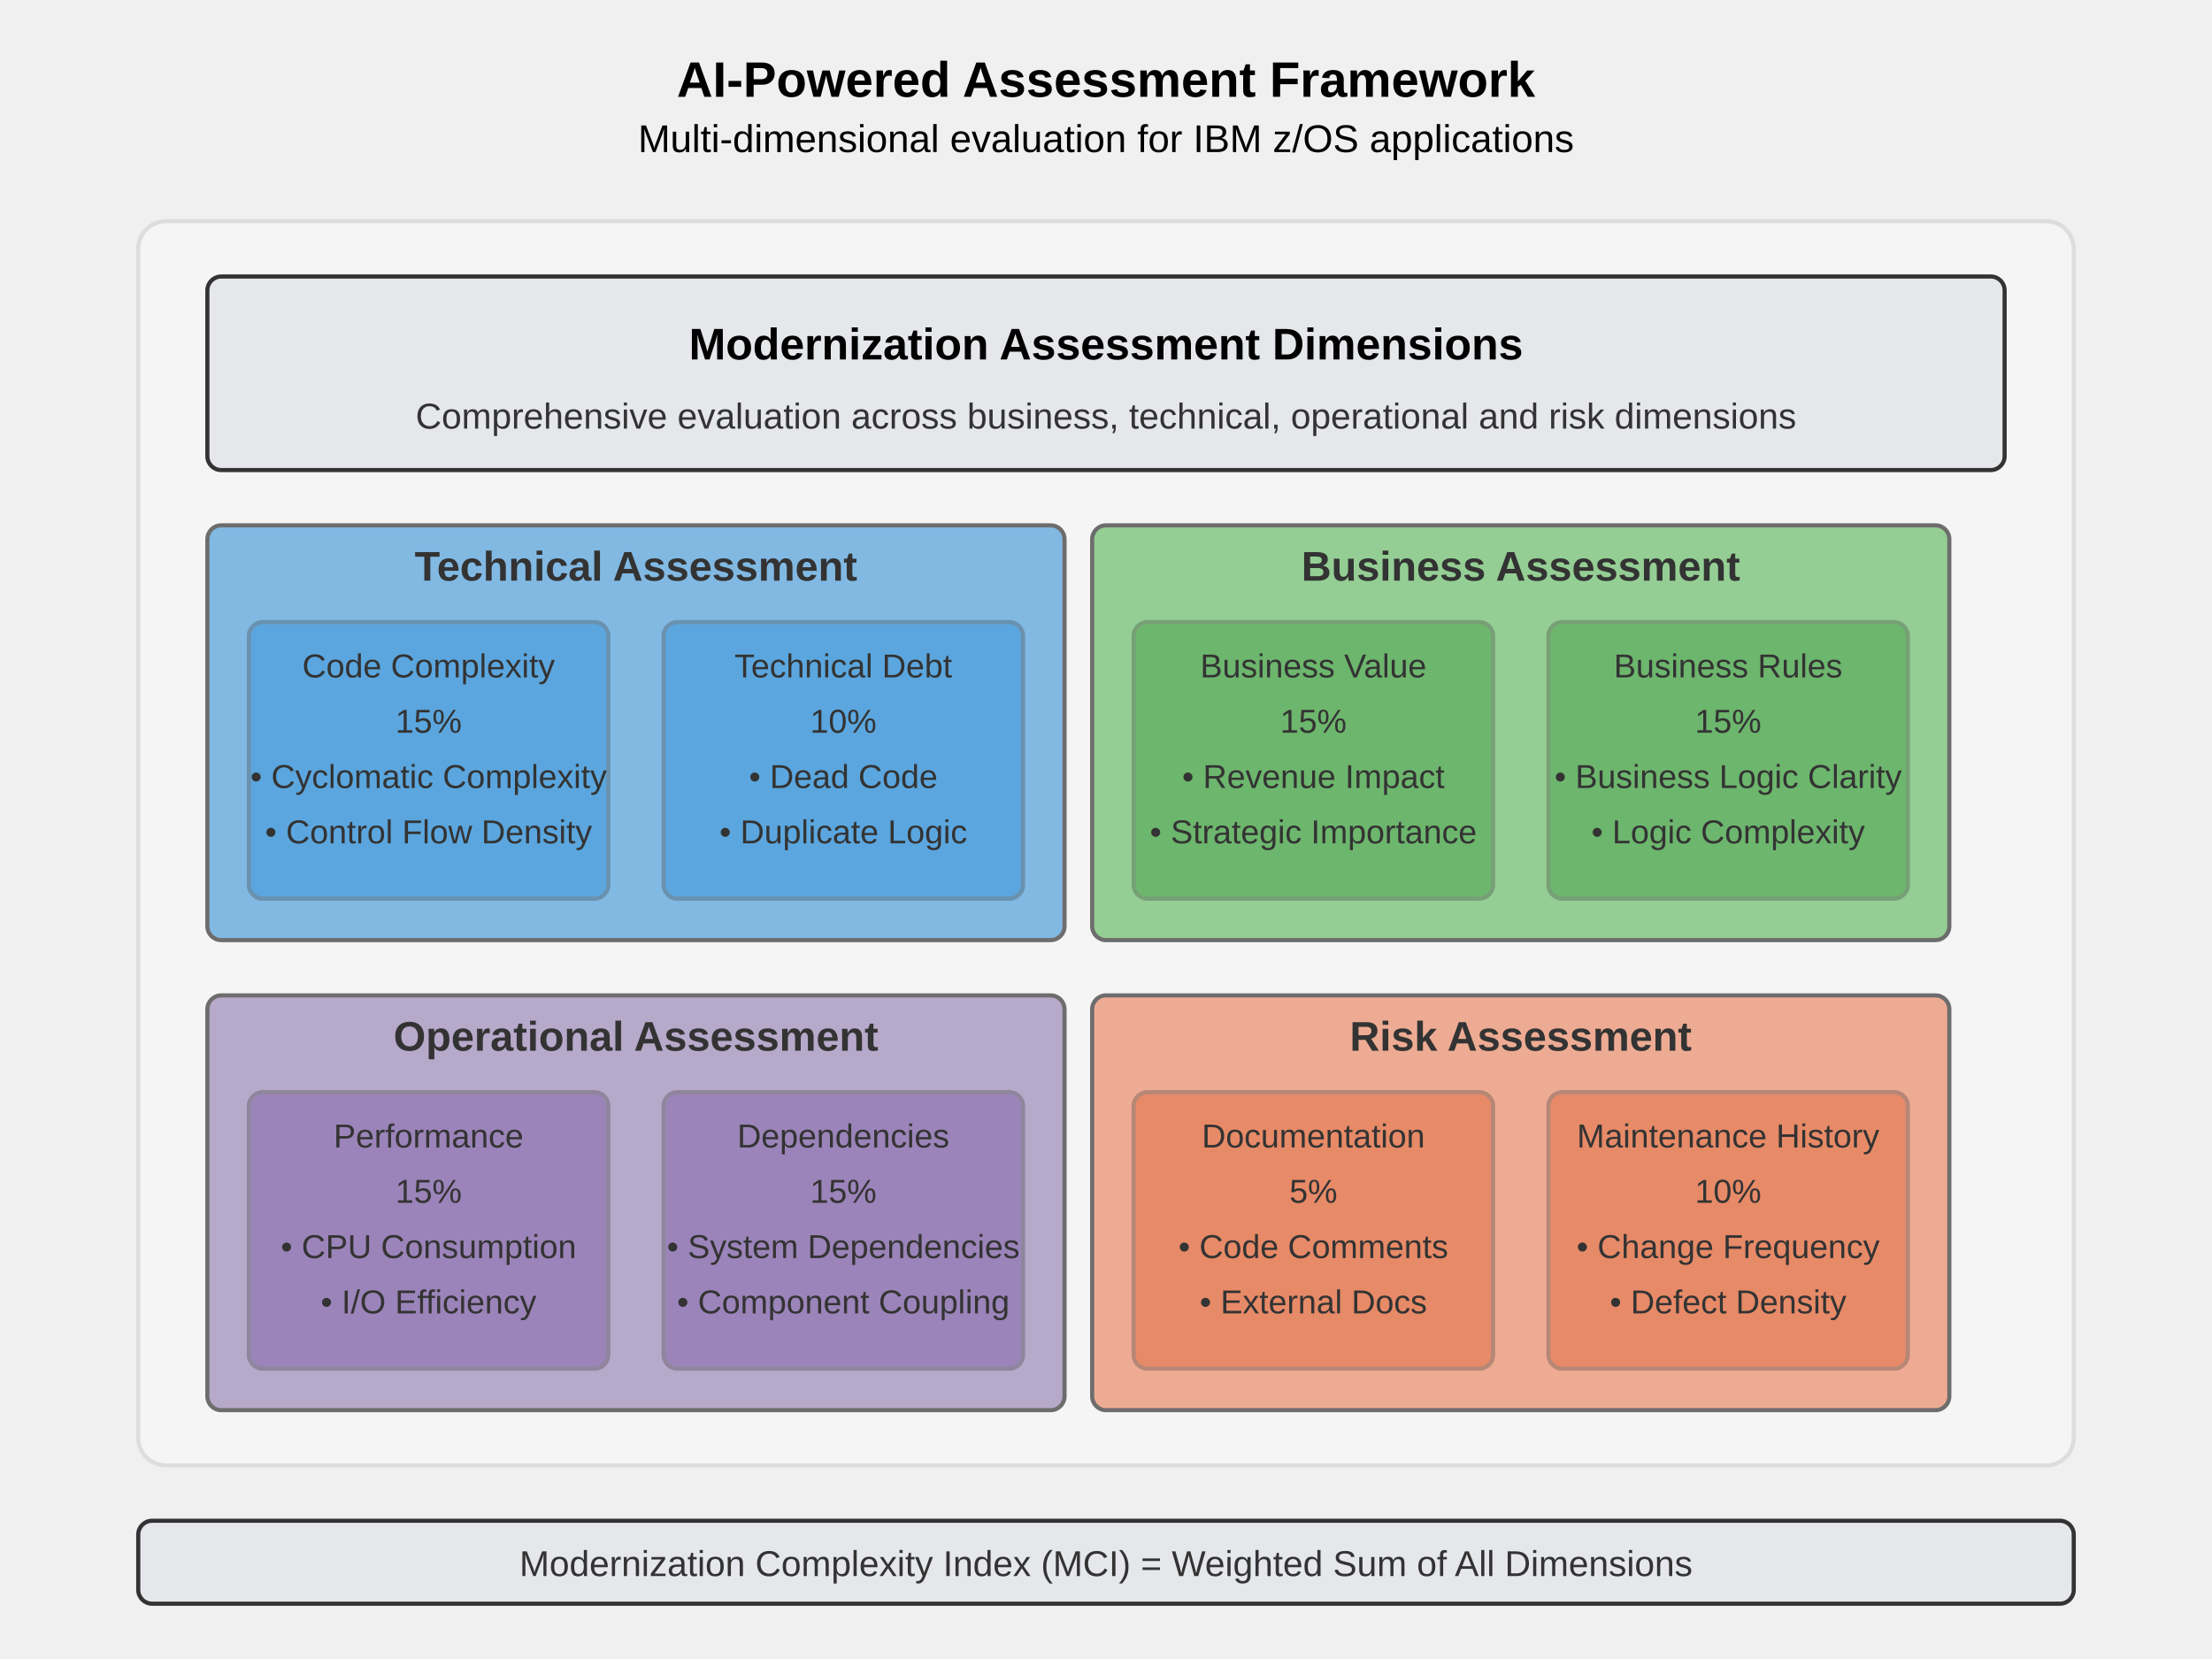
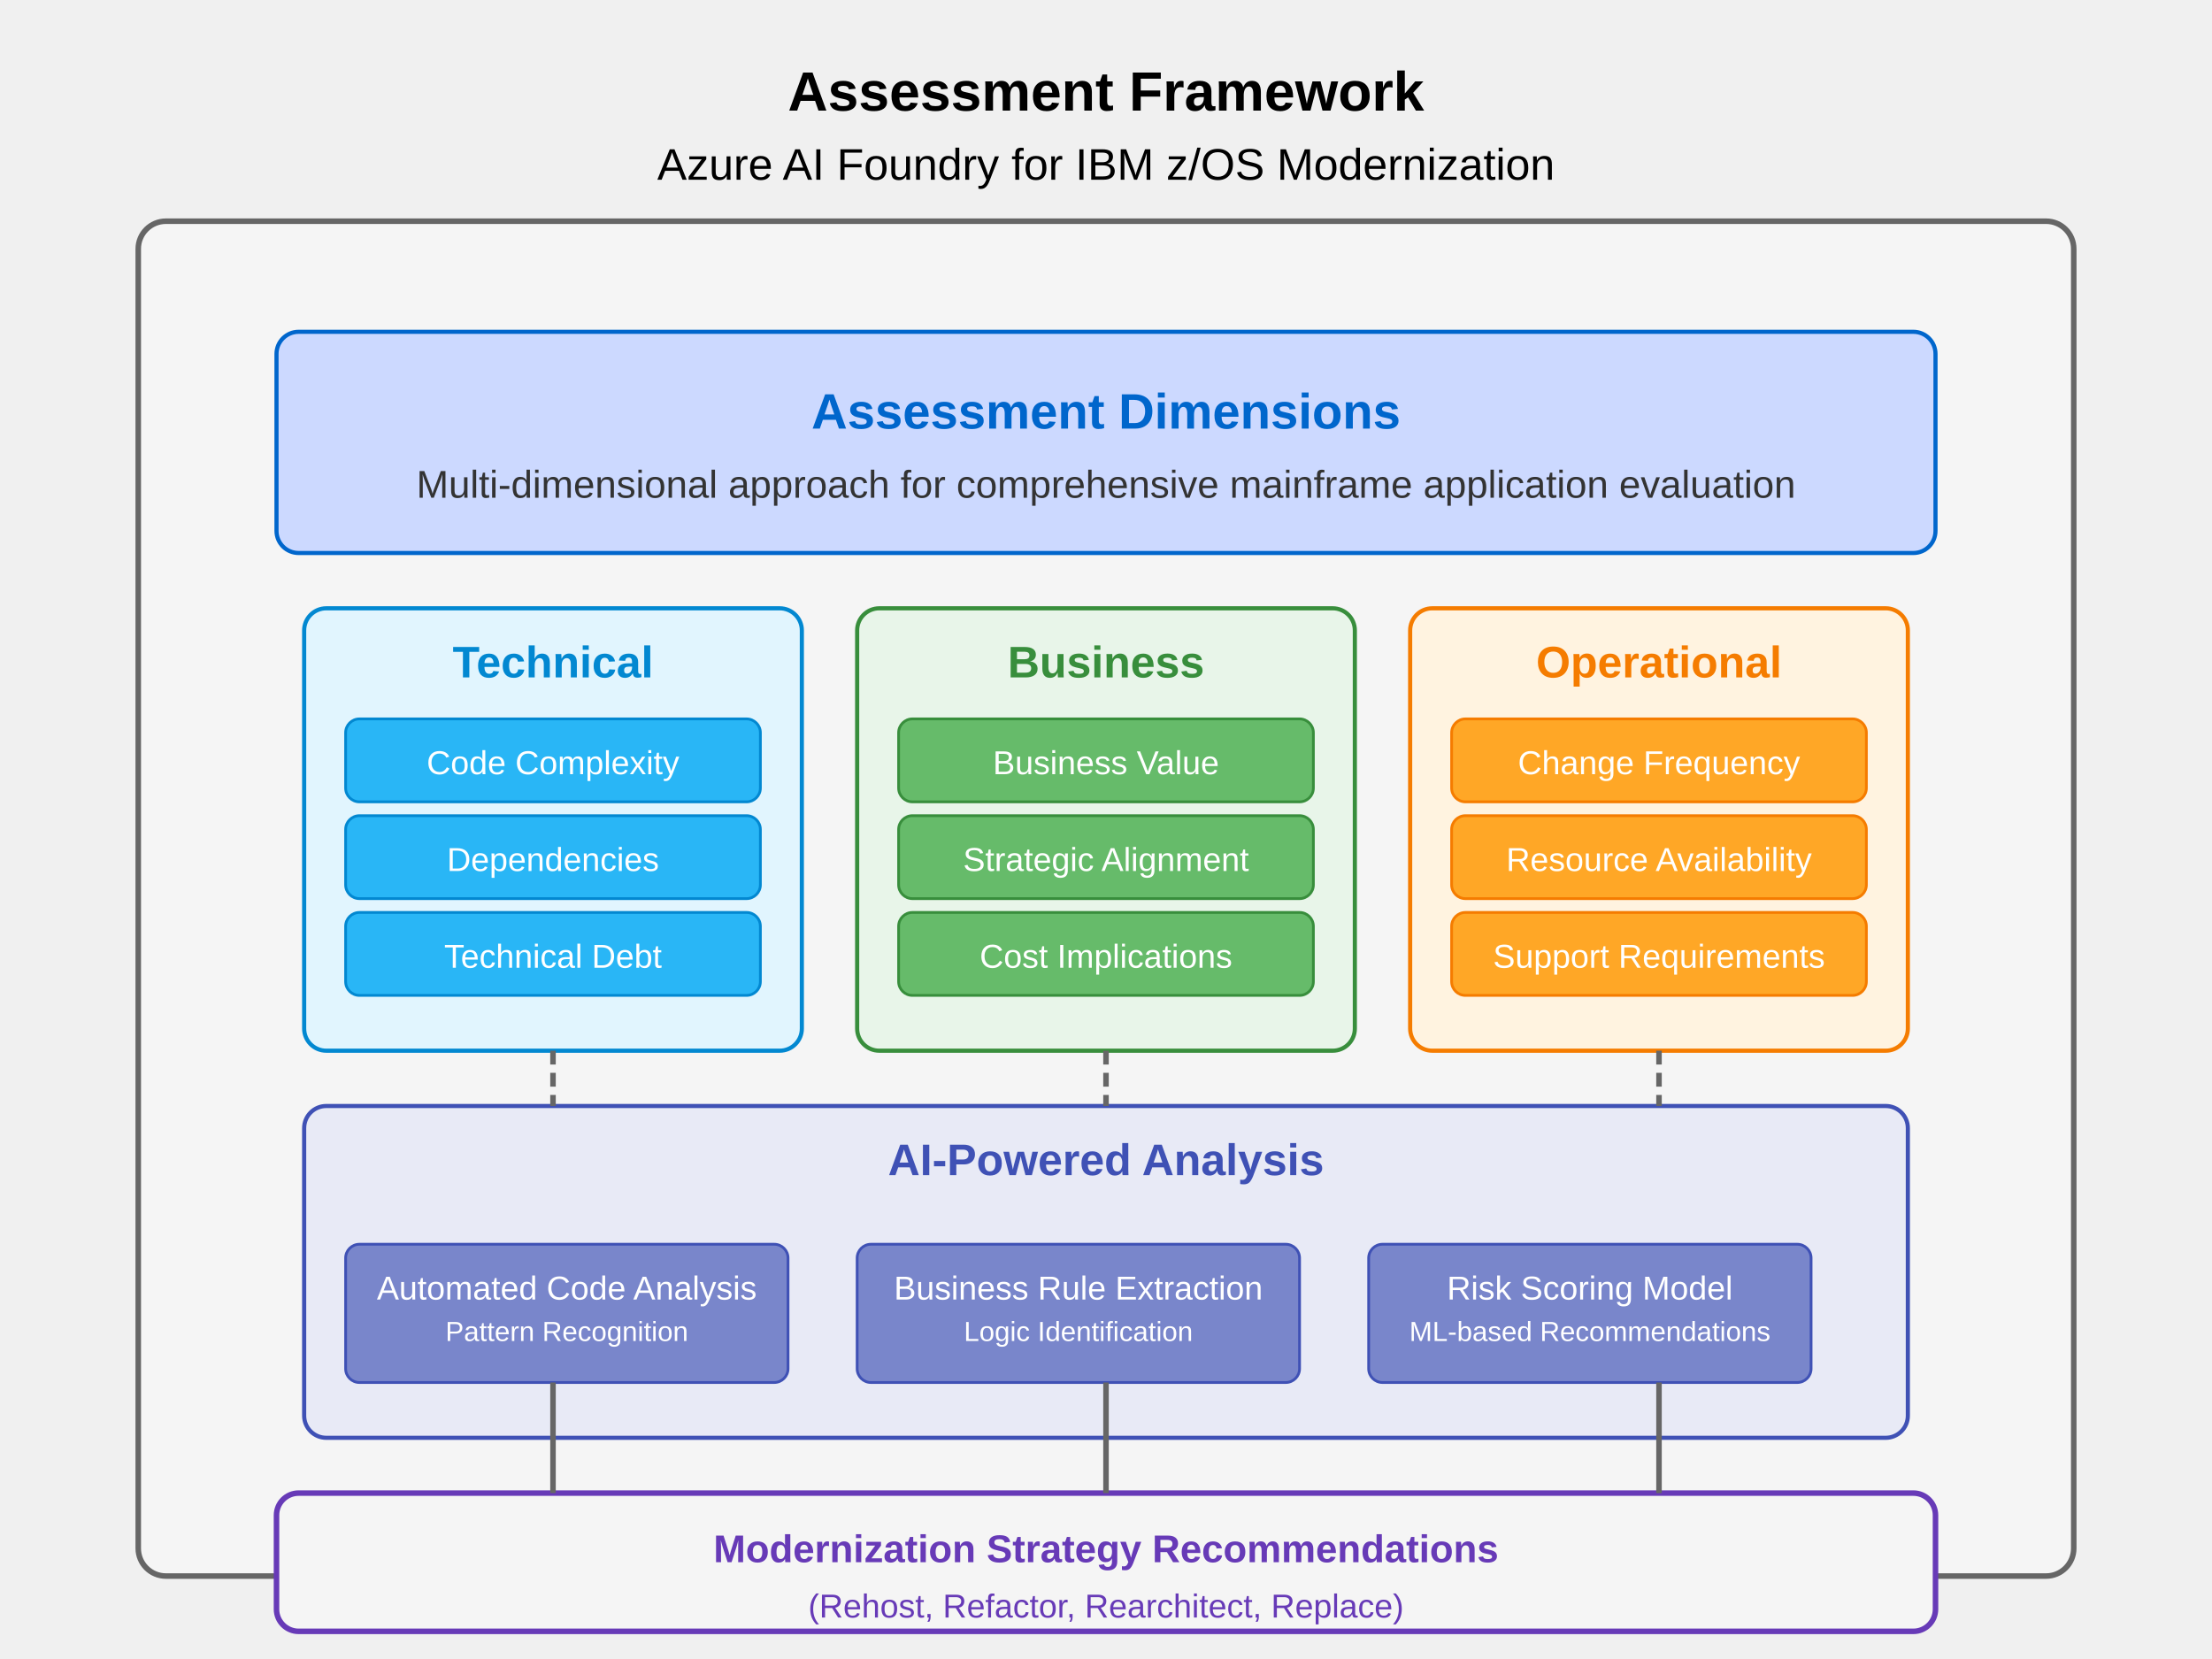
<svg xmlns="http://www.w3.org/2000/svg" width="800" height="600" viewBox="0 0 800 600">
-   <style>
-     .title { font-size: 18px; font-weight: bold; font-family: Arial, sans-serif; }
-     .subtitle { font-size: 14px; font-family: Arial, sans-serif; }
-     .section-title { font-size: 16px; font-weight: bold; font-family: Arial, sans-serif; }
-     .label { font-size: 13px; font-family: Arial, sans-serif; fill: #333; }
-     .small-label { font-size: 12px; font-family: Arial, sans-serif; fill: #333; }
-     .header { font-size: 15px; font-weight: bold; font-family: Arial, sans-serif; }
-     .tech { fill: #0078D4; }
-     .tech-light { fill: #50A0DB; }
-     .business { fill: #107C10; }
-     .business-light { fill: #6BBD6B; }
-     .ops { fill: #5C2D91; }
-     .ops-light { fill: #9C89B8; }
-     .risk { fill: #D83B01; }
-     .risk-light { fill: #EB8C6A; }
-     .flow { fill: none; stroke: #666; stroke-width: 2; stroke-dasharray: 5,3; }
-     .solid-flow { fill: none; stroke: #333; stroke-width: 2; }
-     rect { stroke: #333; stroke-width: 1.5; }
-     .arrow { fill: #666; }
-     .container { fill: #f5f5f5; stroke: #ddd; }
-     .metric-box { stroke: #666; stroke-width: 1; }
-   </style>
-   <text x="400" y="35" text-anchor="middle" class="title">AI-Powered Assessment Framework</text>
-   <text x="400" y="55" text-anchor="middle" class="subtitle">Multi-dimensional evaluation for IBM z/OS applications</text>
-   <rect x="50" y="80" width="700" height="450" rx="10" ry="10" class="container" />
-   <rect x="75" y="100" width="650" height="70" rx="5" ry="5" fill="#E5E7EB" />
-   <text x="400" y="130" text-anchor="middle" class="section-title">Modernization Assessment Dimensions</text>
-   <text x="400" y="155" text-anchor="middle" class="label">Comprehensive evaluation across business, technical, operational and risk dimensions</text>
-   <rect x="75" y="190" width="310" height="150" rx="5" ry="5" class="tech-light" opacity="0.7" />
-   <text x="230" y="210" text-anchor="middle" class="header" fill="#333">Technical Assessment</text>
-   <rect x="90" y="225" width="130" height="100" rx="5" ry="5" class="tech" opacity="0.3" />
-   <text x="155" y="245" text-anchor="middle" class="small-label">Code Complexity</text>
-   <text x="155" y="265" text-anchor="middle" class="small-label">15%</text>
-   <text x="155" y="285" text-anchor="middle" class="small-label">• Cyclomatic Complexity</text>
-   <text x="155" y="305" text-anchor="middle" class="small-label">• Control Flow Density</text>
-   <rect x="240" y="225" width="130" height="100" rx="5" ry="5" class="tech" opacity="0.3" />
-   <text x="305" y="245" text-anchor="middle" class="small-label">Technical Debt</text>
-   <text x="305" y="265" text-anchor="middle" class="small-label">10%</text>
-   <text x="305" y="285" text-anchor="middle" class="small-label">• Dead Code</text>
-   <text x="305" y="305" text-anchor="middle" class="small-label">• Duplicate Logic</text>
-   <rect x="395" y="190" width="310" height="150" rx="5" ry="5" class="business-light" opacity="0.7" />
-   <text x="550" y="210" text-anchor="middle" class="header" fill="#333">Business Assessment</text>
-   <rect x="410" y="225" width="130" height="100" rx="5" ry="5" class="business" opacity="0.3" />
-   <text x="475" y="245" text-anchor="middle" class="small-label">Business Value</text>
-   <text x="475" y="265" text-anchor="middle" class="small-label">15%</text>
-   <text x="475" y="285" text-anchor="middle" class="small-label">• Revenue Impact</text>
-   <text x="475" y="305" text-anchor="middle" class="small-label">• Strategic Importance</text>
-   <rect x="560" y="225" width="130" height="100" rx="5" ry="5" class="business" opacity="0.3" />
-   <text x="625" y="245" text-anchor="middle" class="small-label">Business Rules</text>
-   <text x="625" y="265" text-anchor="middle" class="small-label">15%</text>
-   <text x="625" y="285" text-anchor="middle" class="small-label">• Business Logic Clarity</text>
-   <text x="625" y="305" text-anchor="middle" class="small-label">• Logic Complexity</text>
-   <rect x="75" y="360" width="310" height="150" rx="5" ry="5" class="ops-light" opacity="0.7" />
-   <text x="230" y="380" text-anchor="middle" class="header" fill="#333">Operational Assessment</text>
-   <rect x="90" y="395" width="130" height="100" rx="5" ry="5" class="ops" opacity="0.3" />
-   <text x="155" y="415" text-anchor="middle" class="small-label">Performance</text>
-   <text x="155" y="435" text-anchor="middle" class="small-label">15%</text>
-   <text x="155" y="455" text-anchor="middle" class="small-label">• CPU Consumption</text>
-   <text x="155" y="475" text-anchor="middle" class="small-label">• I/O Efficiency</text>
-   <rect x="240" y="395" width="130" height="100" rx="5" ry="5" class="ops" opacity="0.3" />
-   <text x="305" y="415" text-anchor="middle" class="small-label">Dependencies</text>
-   <text x="305" y="435" text-anchor="middle" class="small-label">15%</text>
-   <text x="305" y="455" text-anchor="middle" class="small-label">• System Dependencies</text>
-   <text x="305" y="475" text-anchor="middle" class="small-label">• Component Coupling</text>
-   <rect x="395" y="360" width="310" height="150" rx="5" ry="5" class="risk-light" opacity="0.7" />
-   <text x="550" y="380" text-anchor="middle" class="header" fill="#333">Risk Assessment</text>
-   <rect x="410" y="395" width="130" height="100" rx="5" ry="5" class="risk" opacity="0.3" />
-   <text x="475" y="415" text-anchor="middle" class="small-label">Documentation</text>
-   <text x="475" y="435" text-anchor="middle" class="small-label">5%</text>
-   <text x="475" y="455" text-anchor="middle" class="small-label">• Code Comments</text>
-   <text x="475" y="475" text-anchor="middle" class="small-label">• External Docs</text>
-   <rect x="560" y="395" width="130" height="100" rx="5" ry="5" class="risk" opacity="0.3" />
-   <text x="625" y="415" text-anchor="middle" class="small-label">Maintenance History</text>
-   <text x="625" y="435" text-anchor="middle" class="small-label">10%</text>
-   <text x="625" y="455" text-anchor="middle" class="small-label">• Change Frequency</text>
-   <text x="625" y="475" text-anchor="middle" class="small-label">• Defect Density</text>
-   <rect x="50" y="550" width="700" height="30" rx="5" ry="5" fill="#E5E7EB" />
-   <text x="400" y="570" text-anchor="middle" class="label">Modernization Complexity Index (MCI) = Weighted Sum of All Dimensions</text>
+   <text x="400" y="40" text-anchor="middle" font-size="20" font-weight="bold" font-family="Arial, sans-serif">Assessment Framework</text>
+   <text x="400" y="65" text-anchor="middle" font-size="16" font-family="Arial, sans-serif">Azure AI Foundry for IBM z/OS Modernization</text>
+   <rect x="50" y="80" width="700" height="490" rx="10" ry="10" fill="#f5f5f5" stroke="#666666" stroke-width="2" />
+   <rect x="100" y="120" width="600" height="80" rx="8" ry="8" fill="#ccd9ff" stroke="#0066cc" stroke-width="1.5" />
+   <text x="400" y="155" text-anchor="middle" font-size="18" font-weight="bold" font-family="Arial, sans-serif" fill="#0066cc">Assessment Dimensions</text>
+   <text x="400" y="180" text-anchor="middle" font-size="14" font-family="Arial, sans-serif" fill="#333333">Multi-dimensional approach for comprehensive mainframe application evaluation</text>
+   <rect x="110" y="220" width="180" height="160" rx="8" ry="8" fill="#e1f5fe" stroke="#0288d1" stroke-width="1.5" />
+   <text x="200" y="245" text-anchor="middle" font-size="16" font-weight="bold" font-family="Arial, sans-serif" fill="#0288d1">Technical</text>
+   <rect x="310" y="220" width="180" height="160" rx="8" ry="8" fill="#e8f5e9" stroke="#388e3c" stroke-width="1.5" />
+   <text x="400" y="245" text-anchor="middle" font-size="16" font-weight="bold" font-family="Arial, sans-serif" fill="#388e3c">Business</text>
+   <rect x="510" y="220" width="180" height="160" rx="8" ry="8" fill="#fff3e0" stroke="#f57c00" stroke-width="1.5" />
+   <text x="600" y="245" text-anchor="middle" font-size="16" font-weight="bold" font-family="Arial, sans-serif" fill="#f57c00">Operational</text>
+   <rect x="125" y="260" width="150" height="30" rx="5" ry="5" fill="#29b6f6" stroke="#0288d1" stroke-width="1" />
+   <text x="200" y="280" text-anchor="middle" font-size="12" font-family="Arial, sans-serif" fill="white">Code Complexity</text>
+   <rect x="125" y="295" width="150" height="30" rx="5" ry="5" fill="#29b6f6" stroke="#0288d1" stroke-width="1" />
+   <text x="200" y="315" text-anchor="middle" font-size="12" font-family="Arial, sans-serif" fill="white">Dependencies</text>
+   <rect x="125" y="330" width="150" height="30" rx="5" ry="5" fill="#29b6f6" stroke="#0288d1" stroke-width="1" />
+   <text x="200" y="350" text-anchor="middle" font-size="12" font-family="Arial, sans-serif" fill="white">Technical Debt</text>
+   <rect x="325" y="260" width="150" height="30" rx="5" ry="5" fill="#66bb6a" stroke="#388e3c" stroke-width="1" />
+   <text x="400" y="280" text-anchor="middle" font-size="12" font-family="Arial, sans-serif" fill="white">Business Value</text>
+   <rect x="325" y="295" width="150" height="30" rx="5" ry="5" fill="#66bb6a" stroke="#388e3c" stroke-width="1" />
+   <text x="400" y="315" text-anchor="middle" font-size="12" font-family="Arial, sans-serif" fill="white">Strategic Alignment</text>
+   <rect x="325" y="330" width="150" height="30" rx="5" ry="5" fill="#66bb6a" stroke="#388e3c" stroke-width="1" />
+   <text x="400" y="350" text-anchor="middle" font-size="12" font-family="Arial, sans-serif" fill="white">Cost Implications</text>
+   <rect x="525" y="260" width="150" height="30" rx="5" ry="5" fill="#ffa726" stroke="#f57c00" stroke-width="1" />
+   <text x="600" y="280" text-anchor="middle" font-size="12" font-family="Arial, sans-serif" fill="white">Change Frequency</text>
+   <rect x="525" y="295" width="150" height="30" rx="5" ry="5" fill="#ffa726" stroke="#f57c00" stroke-width="1" />
+   <text x="600" y="315" text-anchor="middle" font-size="12" font-family="Arial, sans-serif" fill="white">Resource Availability</text>
+   <rect x="525" y="330" width="150" height="30" rx="5" ry="5" fill="#ffa726" stroke="#f57c00" stroke-width="1" />
+   <text x="600" y="350" text-anchor="middle" font-size="12" font-family="Arial, sans-serif" fill="white">Support Requirements</text>
+   <rect x="110" y="400" width="580" height="120" rx="8" ry="8" fill="#e8eaf6" stroke="#3f51b5" stroke-width="1.5" />
+   <text x="400" y="425" text-anchor="middle" font-size="16" font-weight="bold" font-family="Arial, sans-serif" fill="#3f51b5">AI-Powered Analysis</text>
+   <rect x="125" y="450" width="160" height="50" rx="5" ry="5" fill="#7986cb" stroke="#3f51b5" stroke-width="1" />
+   <text x="205" y="470" text-anchor="middle" font-size="12" font-family="Arial, sans-serif" fill="white">Automated Code Analysis</text>
+   <text x="205" y="485" text-anchor="middle" font-size="10" font-family="Arial, sans-serif" fill="white">Pattern Recognition</text>
+   <rect x="310" y="450" width="160" height="50" rx="5" ry="5" fill="#7986cb" stroke="#3f51b5" stroke-width="1" />
+   <text x="390" y="470" text-anchor="middle" font-size="12" font-family="Arial, sans-serif" fill="white">Business Rule Extraction</text>
+   <text x="390" y="485" text-anchor="middle" font-size="10" font-family="Arial, sans-serif" fill="white">Logic Identification</text>
+   <rect x="495" y="450" width="160" height="50" rx="5" ry="5" fill="#7986cb" stroke="#3f51b5" stroke-width="1" />
+   <text x="575" y="470" text-anchor="middle" font-size="12" font-family="Arial, sans-serif" fill="white">Risk Scoring Model</text>
+   <text x="575" y="485" text-anchor="middle" font-size="10" font-family="Arial, sans-serif" fill="white">ML-based Recommendations</text>
+   <rect x="100" y="540" width="600" height="50" rx="8" ry="8" fill="#f5f5f5" stroke="#673ab7" stroke-width="2" />
+   <text x="400" y="565" text-anchor="middle" font-size="14" font-weight="bold" font-family="Arial, sans-serif" fill="#673ab7">Modernization Strategy Recommendations</text>
+   <text x="400" y="585" text-anchor="middle" font-size="12" font-family="Arial, sans-serif" fill="#673ab7">(Rehost, Refactor, Rearchitect, Replace)</text>
+   <line x1="200" y1="380" x2="200" y2="400" stroke="#666666" stroke-width="2" stroke-dasharray="5,3" />
+   <line x1="400" y1="380" x2="400" y2="400" stroke="#666666" stroke-width="2" stroke-dasharray="5,3" />
+   <line x1="600" y1="380" x2="600" y2="400" stroke="#666666" stroke-width="2" stroke-dasharray="5,3" />
+   <line x1="200" y1="500" x2="200" y2="540" stroke="#666666" stroke-width="2" />
+   <line x1="400" y1="500" x2="400" y2="540" stroke="#666666" stroke-width="2" />
+   <line x1="600" y1="500" x2="600" y2="540" stroke="#666666" stroke-width="2" />
</svg>
